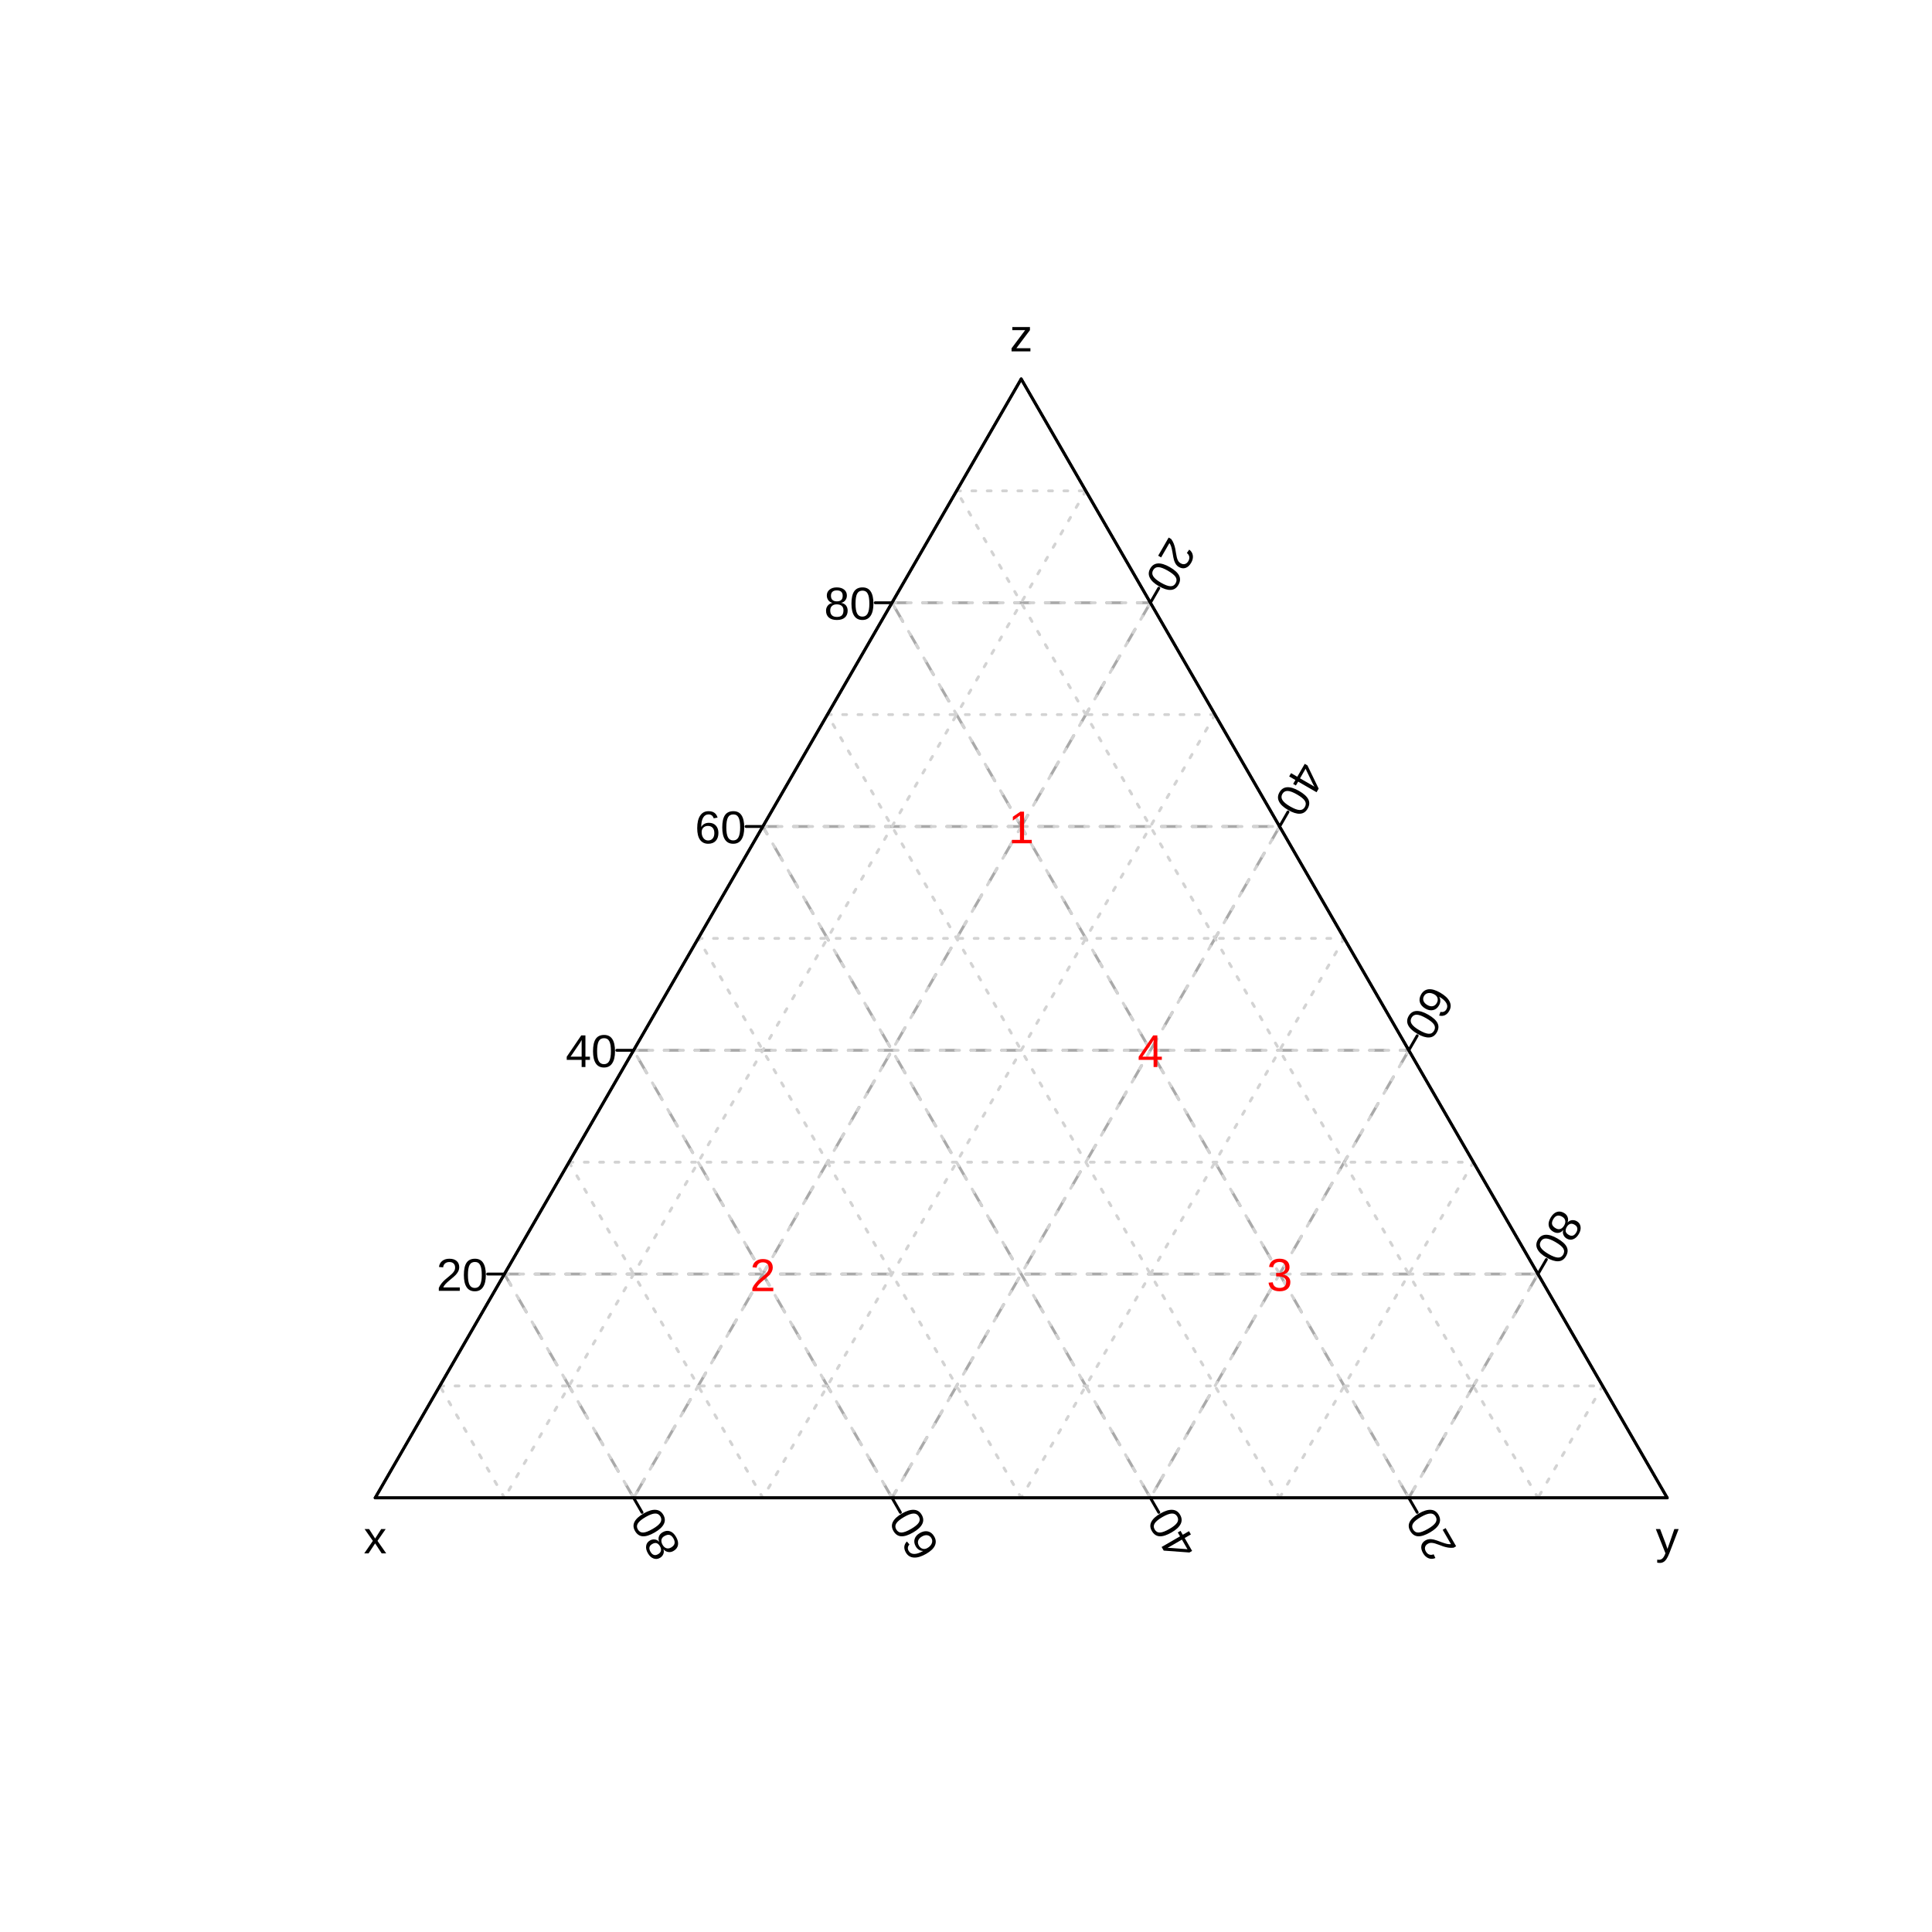
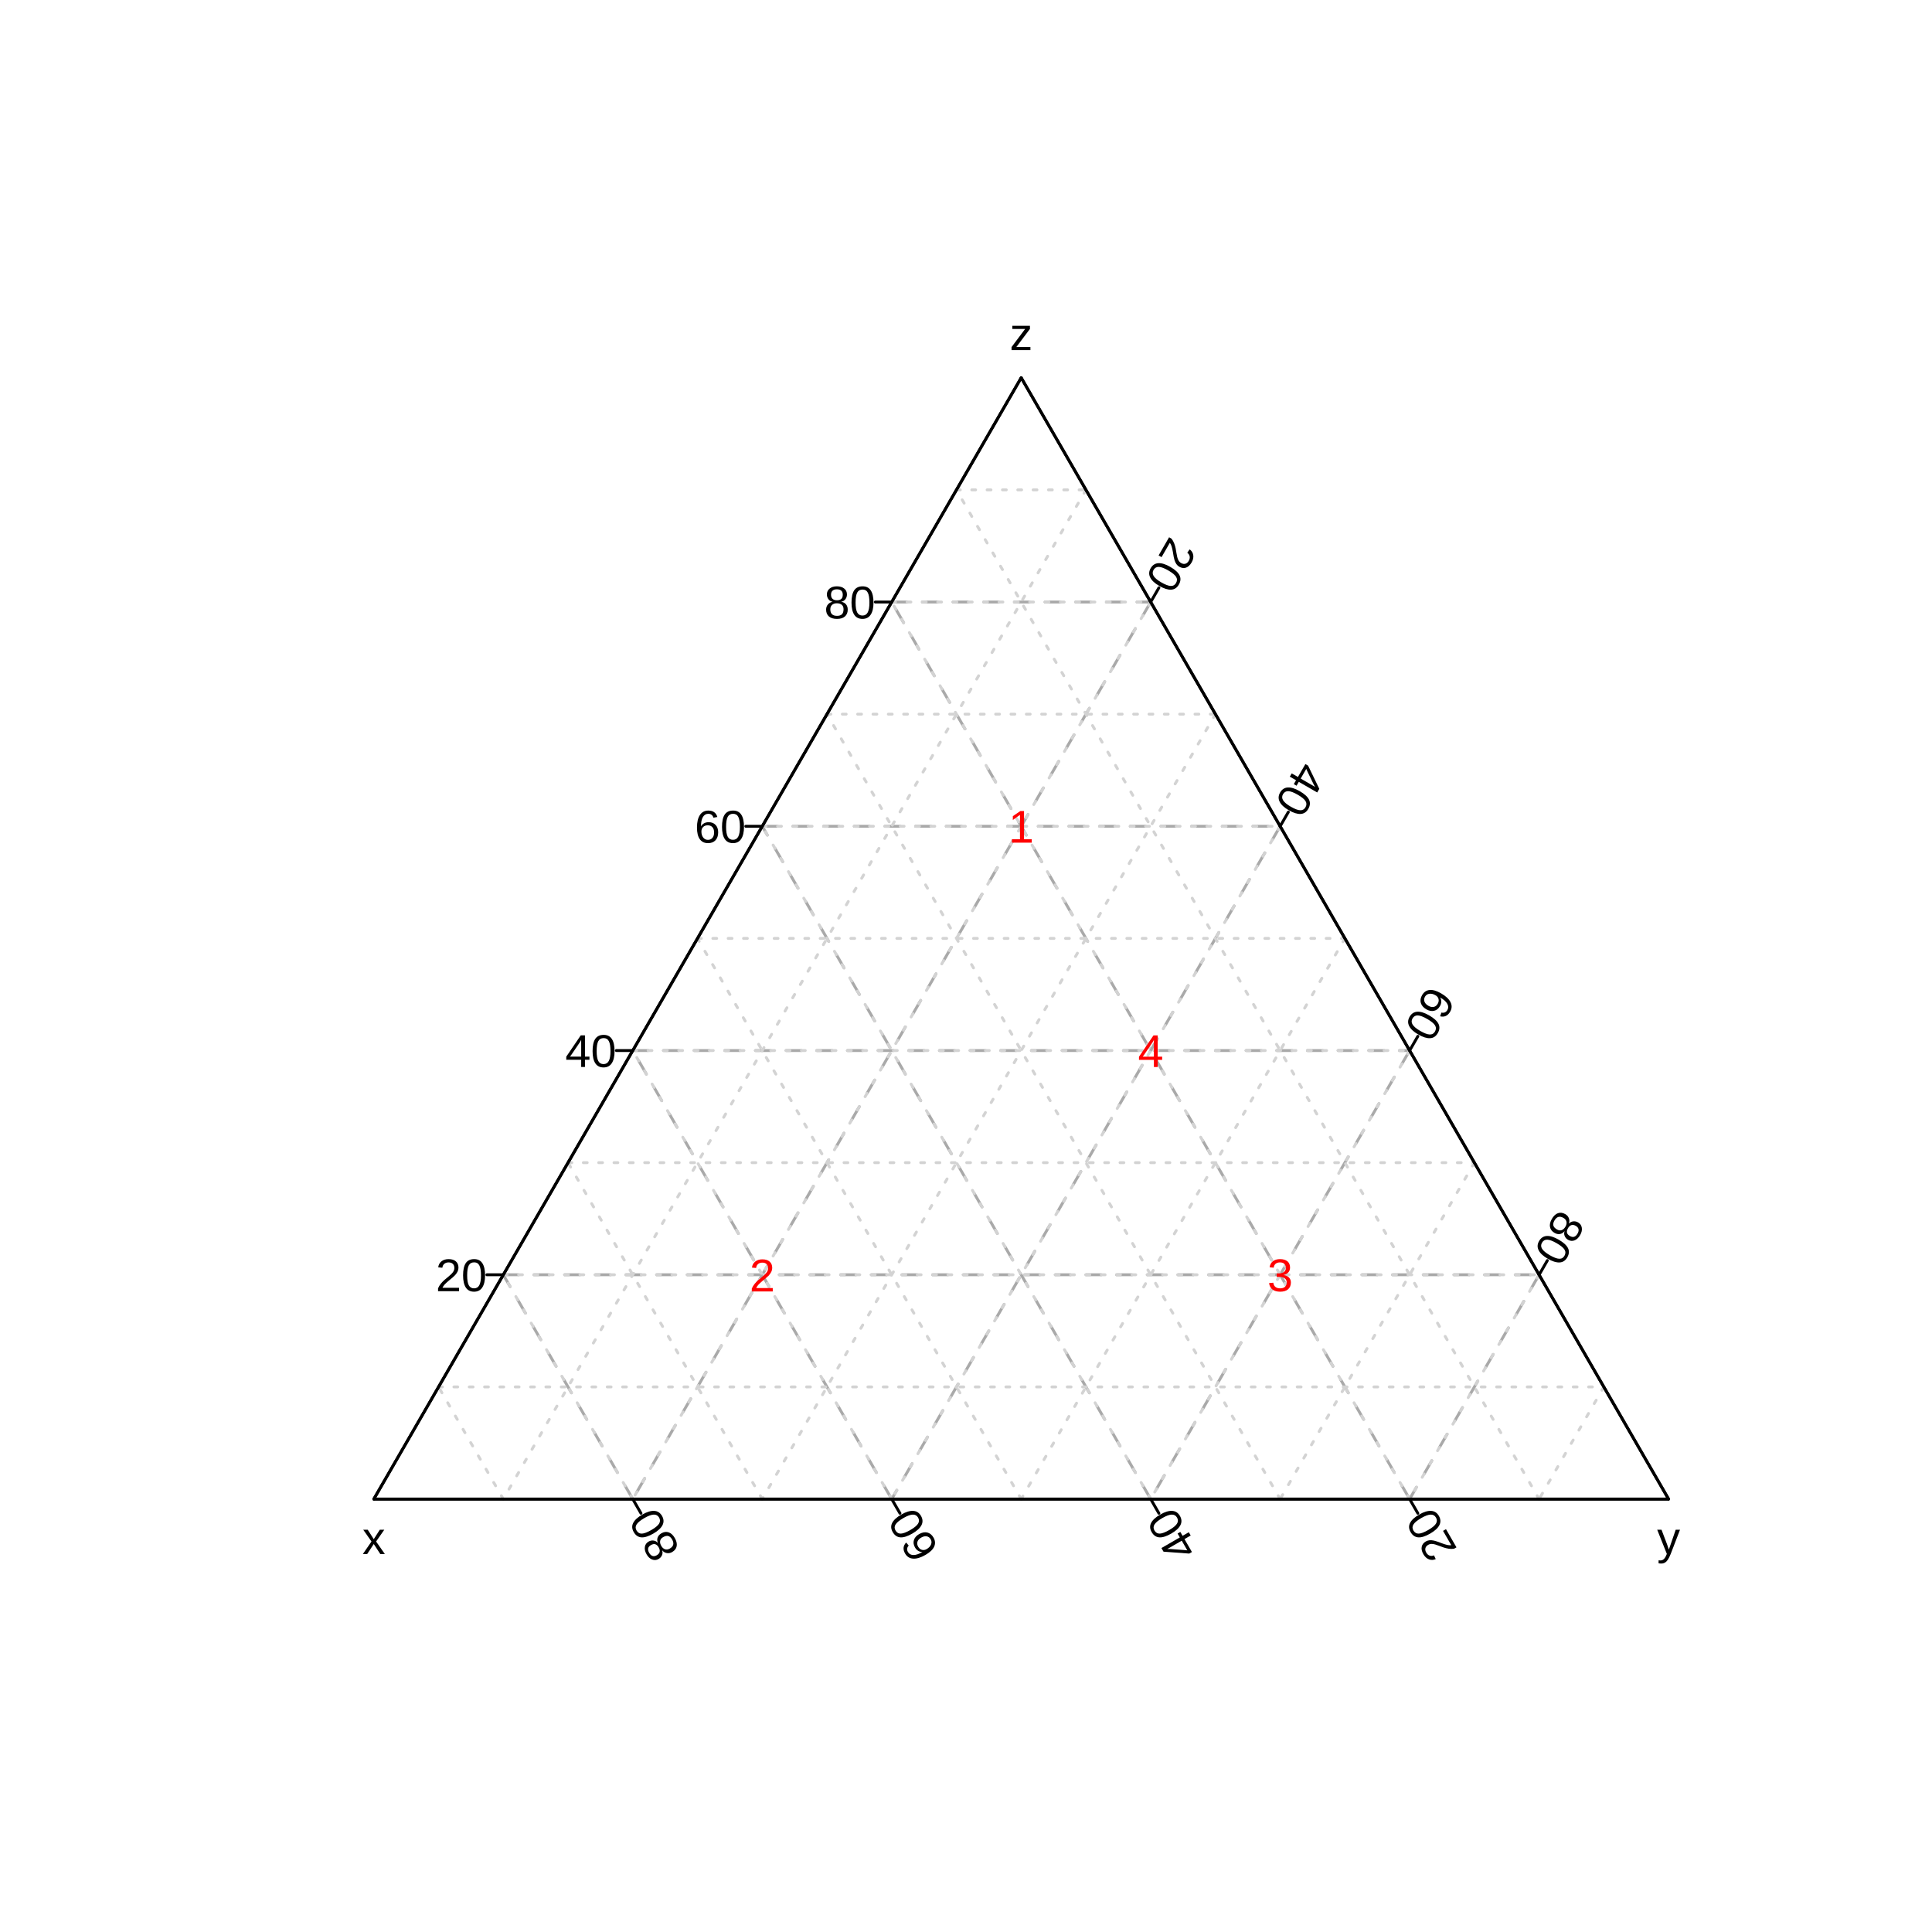
<svg xmlns="http://www.w3.org/2000/svg" class="svglite" width="504.00pt" height="504.00pt" viewBox="0 0 504.00 504.00">
  <defs>
    <style type="text/css">
    .svglite line, .svglite polyline, .svglite polygon, .svglite path, .svglite rect, .svglite circle {
      fill: none;
      stroke: #000000;
      stroke-linecap: round;
      stroke-linejoin: round;
      stroke-miterlimit: 10.00;
    }
    .svglite text {
      white-space: pre;
    }
  </style>
  </defs>
  <rect width="100%" height="100%" style="stroke: none; fill: #FFFFFF;" />
  <defs>
    <clipPath id="cpMC4wMHw1MDQuMDB8MC4wMHw1MDQuMDA=">
      <rect x="0.00" y="0.00" width="504.00" height="504.00" />
    </clipPath>
  </defs>
  <g clip-path="url(#cpMC4wMHw1MDQuMDB8MC4wMHw1MDQuMDA=)">
</g>
  <defs>
    <clipPath id="cpODAuNjR8NDUyLjE2fDU5LjA0fDQzMC41Ng==">
      <rect x="80.64" y="59.04" width="371.52" height="371.52" />
    </clipPath>
  </defs>
  <g clip-path="url(#cpODAuNjR8NDUyLjE2fDU5LjA0fDQzMC41Ng==)">
-     <line x1="367.51" y1="390.74" x2="232.70" y2="157.24" style="stroke-width: 0.75; stroke: #A9A9A9; stroke-dasharray: 4.00,4.00;" />
-     <line x1="300.10" y1="157.24" x2="165.29" y2="390.74" style="stroke-width: 0.75; stroke: #A9A9A9; stroke-dasharray: 4.00,4.00;" />
-     <line x1="131.59" y1="332.36" x2="401.21" y2="332.36" style="stroke-width: 0.75; stroke: #A9A9A9; stroke-dasharray: 4.00,4.00;" />
-     <line x1="300.10" y1="390.74" x2="198.99" y2="215.61" style="stroke-width: 0.75; stroke: #A9A9A9; stroke-dasharray: 4.00,4.00;" />
-     <line x1="333.81" y1="215.61" x2="232.70" y2="390.74" style="stroke-width: 0.75; stroke: #A9A9A9; stroke-dasharray: 4.00,4.00;" />
-     <line x1="165.29" y1="273.99" x2="367.51" y2="273.99" style="stroke-width: 0.75; stroke: #A9A9A9; stroke-dasharray: 4.00,4.00;" />
-     <line x1="232.70" y1="390.74" x2="165.29" y2="273.99" style="stroke-width: 0.75; stroke: #A9A9A9; stroke-dasharray: 4.00,4.00;" />
-     <line x1="367.51" y1="273.99" x2="300.10" y2="390.74" style="stroke-width: 0.75; stroke: #A9A9A9; stroke-dasharray: 4.00,4.00;" />
-     <line x1="198.99" y1="215.61" x2="333.81" y2="215.61" style="stroke-width: 0.75; stroke: #A9A9A9; stroke-dasharray: 4.00,4.00;" />
-     <line x1="165.29" y1="390.74" x2="131.59" y2="332.36" style="stroke-width: 0.75; stroke: #A9A9A9; stroke-dasharray: 4.00,4.00;" />
-     <line x1="401.21" y1="332.36" x2="367.51" y2="390.74" style="stroke-width: 0.75; stroke: #A9A9A9; stroke-dasharray: 4.00,4.00;" />
-     <line x1="232.70" y1="157.24" x2="300.10" y2="157.24" style="stroke-width: 0.75; stroke: #A9A9A9; stroke-dasharray: 4.00,4.00;" />
-     <line x1="401.21" y1="390.74" x2="249.55" y2="128.05" style="stroke-width: 0.75; stroke: #D3D3D3; stroke-dasharray: 1.00,3.00;" />
-     <line x1="283.25" y1="128.05" x2="131.59" y2="390.74" style="stroke-width: 0.75; stroke: #D3D3D3; stroke-dasharray: 1.00,3.00;" />
-     <line x1="114.73" y1="361.55" x2="418.07" y2="361.55" style="stroke-width: 0.75; stroke: #D3D3D3; stroke-dasharray: 1.00,3.00;" />
-     <line x1="367.51" y1="390.74" x2="232.70" y2="157.24" style="stroke-width: 0.75; stroke: #D3D3D3; stroke-dasharray: 1.00,3.00;" />
-     <line x1="300.10" y1="157.24" x2="165.29" y2="390.74" style="stroke-width: 0.75; stroke: #D3D3D3; stroke-dasharray: 1.00,3.00;" />
-     <line x1="131.59" y1="332.36" x2="401.21" y2="332.36" style="stroke-width: 0.75; stroke: #D3D3D3; stroke-dasharray: 1.00,3.00;" />
-     <line x1="333.81" y1="390.74" x2="215.84" y2="186.42" style="stroke-width: 0.75; stroke: #D3D3D3; stroke-dasharray: 1.00,3.00;" />
-     <line x1="316.96" y1="186.42" x2="198.99" y2="390.74" style="stroke-width: 0.75; stroke: #D3D3D3; stroke-dasharray: 1.00,3.00;" />
-     <line x1="148.44" y1="303.18" x2="384.36" y2="303.18" style="stroke-width: 0.75; stroke: #D3D3D3; stroke-dasharray: 1.00,3.00;" />
-     <line x1="300.10" y1="390.74" x2="198.99" y2="215.61" style="stroke-width: 0.75; stroke: #D3D3D3; stroke-dasharray: 1.00,3.00;" />
-     <line x1="333.81" y1="215.61" x2="232.70" y2="390.74" style="stroke-width: 0.75; stroke: #D3D3D3; stroke-dasharray: 1.00,3.00;" />
-     <line x1="165.29" y1="273.99" x2="367.51" y2="273.99" style="stroke-width: 0.75; stroke: #D3D3D3; stroke-dasharray: 1.00,3.00;" />
-     <line x1="266.40" y1="390.74" x2="182.14" y2="244.80" style="stroke-width: 0.75; stroke: #D3D3D3; stroke-dasharray: 1.00,3.00;" />
-     <line x1="350.66" y1="244.80" x2="266.40" y2="390.74" style="stroke-width: 0.75; stroke: #D3D3D3; stroke-dasharray: 1.00,3.00;" />
-     <line x1="182.14" y1="244.80" x2="350.66" y2="244.80" style="stroke-width: 0.75; stroke: #D3D3D3; stroke-dasharray: 1.00,3.00;" />
-     <line x1="232.70" y1="390.74" x2="165.29" y2="273.99" style="stroke-width: 0.75; stroke: #D3D3D3; stroke-dasharray: 1.00,3.00;" />
-     <line x1="367.51" y1="273.99" x2="300.10" y2="390.74" style="stroke-width: 0.75; stroke: #D3D3D3; stroke-dasharray: 1.00,3.00;" />
-     <line x1="198.99" y1="215.61" x2="333.81" y2="215.61" style="stroke-width: 0.75; stroke: #D3D3D3; stroke-dasharray: 1.00,3.00;" />
-     <line x1="198.99" y1="390.74" x2="148.44" y2="303.18" style="stroke-width: 0.75; stroke: #D3D3D3; stroke-dasharray: 1.00,3.00;" />
-     <line x1="384.36" y1="303.18" x2="333.81" y2="390.74" style="stroke-width: 0.75; stroke: #D3D3D3; stroke-dasharray: 1.00,3.00;" />
-     <line x1="215.84" y1="186.42" x2="316.96" y2="186.42" style="stroke-width: 0.75; stroke: #D3D3D3; stroke-dasharray: 1.00,3.00;" />
-     <line x1="165.29" y1="390.74" x2="131.59" y2="332.36" style="stroke-width: 0.75; stroke: #D3D3D3; stroke-dasharray: 1.00,3.00;" />
-     <line x1="401.21" y1="332.36" x2="367.51" y2="390.74" style="stroke-width: 0.75; stroke: #D3D3D3; stroke-dasharray: 1.00,3.00;" />
-     <line x1="232.70" y1="157.24" x2="300.10" y2="157.24" style="stroke-width: 0.75; stroke: #D3D3D3; stroke-dasharray: 1.00,3.00;" />
-     <line x1="131.59" y1="390.74" x2="114.73" y2="361.55" style="stroke-width: 0.75; stroke: #D3D3D3; stroke-dasharray: 1.00,3.00;" />
-     <line x1="418.07" y1="361.55" x2="401.21" y2="390.74" style="stroke-width: 0.75; stroke: #D3D3D3; stroke-dasharray: 1.00,3.00;" />
-     <line x1="249.55" y1="128.05" x2="283.25" y2="128.05" style="stroke-width: 0.75; stroke: #D3D3D3; stroke-dasharray: 1.00,3.00;" />
-     <text transform="translate(373.49,392.34) rotate(-120)" text-anchor="end" style="font-size: 12.00px; font-family: &quot;Arial&quot;;" textLength="15.28px" lengthAdjust="spacingAndGlyphs">20</text>
-     <text transform="translate(306.08,392.34) rotate(-120)" text-anchor="end" style="font-size: 12.00px; font-family: &quot;Arial&quot;;" textLength="15.28px" lengthAdjust="spacingAndGlyphs">40</text>
-     <text transform="translate(238.67,392.34) rotate(-120)" text-anchor="end" style="font-size: 12.00px; font-family: &quot;Arial&quot;;" textLength="15.28px" lengthAdjust="spacingAndGlyphs">60</text>
-     <text transform="translate(171.26,392.34) rotate(-120)" text-anchor="end" style="font-size: 12.00px; font-family: &quot;Arial&quot;;" textLength="15.28px" lengthAdjust="spacingAndGlyphs">80</text>
-     <line x1="97.88" y1="390.74" x2="434.92" y2="390.74" style="stroke-width: 0.75;" />
-     <line x1="367.51" y1="390.74" x2="369.70" y2="394.53" style="stroke-width: 0.75;" />
-     <line x1="300.10" y1="390.74" x2="302.29" y2="394.53" style="stroke-width: 0.75;" />
-     <line x1="232.70" y1="390.74" x2="234.88" y2="394.53" style="stroke-width: 0.75;" />
-     <line x1="165.29" y1="390.74" x2="167.48" y2="394.53" style="stroke-width: 0.75;" />
-     <text transform="translate(298.50,151.26) rotate(-240)" text-anchor="end" style="font-size: 12.00px; font-family: &quot;Arial&quot;;" textLength="15.28px" lengthAdjust="spacingAndGlyphs">20</text>
-     <text transform="translate(332.21,209.64) rotate(-240)" text-anchor="end" style="font-size: 12.00px; font-family: &quot;Arial&quot;;" textLength="15.28px" lengthAdjust="spacingAndGlyphs">40</text>
-     <text transform="translate(365.91,268.01) rotate(-240)" text-anchor="end" style="font-size: 12.00px; font-family: &quot;Arial&quot;;" textLength="15.28px" lengthAdjust="spacingAndGlyphs">60</text>
-     <text transform="translate(399.61,326.39) rotate(-240)" text-anchor="end" style="font-size: 12.00px; font-family: &quot;Arial&quot;;" textLength="15.28px" lengthAdjust="spacingAndGlyphs">80</text>
-     <line x1="434.92" y1="390.74" x2="266.40" y2="98.86" style="stroke-width: 0.75;" />
-     <line x1="300.10" y1="157.24" x2="302.29" y2="153.45" style="stroke-width: 0.75;" />
-     <line x1="333.81" y1="215.61" x2="335.99" y2="211.82" style="stroke-width: 0.75;" />
-     <line x1="367.51" y1="273.99" x2="369.70" y2="270.20" style="stroke-width: 0.75;" />
-     <line x1="401.21" y1="332.36" x2="403.40" y2="328.58" style="stroke-width: 0.75;" />
-     <text x="127.21" y="336.74" text-anchor="end" style="font-size: 12.00px; font-family: &quot;Arial&quot;;" textLength="15.28px" lengthAdjust="spacingAndGlyphs">20</text>
-     <text x="160.91" y="278.36" text-anchor="end" style="font-size: 12.00px; font-family: &quot;Arial&quot;;" textLength="15.28px" lengthAdjust="spacingAndGlyphs">40</text>
-     <text x="194.62" y="219.99" text-anchor="end" style="font-size: 12.00px; font-family: &quot;Arial&quot;;" textLength="15.28px" lengthAdjust="spacingAndGlyphs">60</text>
-     <text x="228.32" y="161.61" text-anchor="end" style="font-size: 12.00px; font-family: &quot;Arial&quot;;" textLength="15.28px" lengthAdjust="spacingAndGlyphs">80</text>
-     <line x1="266.40" y1="98.86" x2="97.88" y2="390.74" style="stroke-width: 0.75;" />
-     <line x1="131.59" y1="332.36" x2="127.21" y2="332.36" style="stroke-width: 0.75;" />
-     <line x1="165.29" y1="273.99" x2="160.91" y2="273.99" style="stroke-width: 0.75;" />
-     <line x1="198.99" y1="215.61" x2="194.62" y2="215.61" style="stroke-width: 0.75;" />
-     <line x1="232.70" y1="157.24" x2="228.32" y2="157.24" style="stroke-width: 0.75;" />
-     <polygon points="97.88,390.74 266.40,98.86 434.92,390.74 " style="stroke-width: 0.75;" />
-     <text x="97.88" y="405.23" text-anchor="middle" style="font-size: 12.00px; font-family: &quot;Arial&quot;;" textLength="7.11px" lengthAdjust="spacingAndGlyphs">x</text>
-     <text x="434.92" y="405.23" text-anchor="middle" style="font-size: 12.00px; font-family: &quot;Arial&quot;;" textLength="7.11px" lengthAdjust="spacingAndGlyphs">y</text>
-     <text x="266.40" y="91.66" text-anchor="middle" style="font-size: 12.00px; font-family: &quot;Arial&quot;;" textLength="6.30px" lengthAdjust="spacingAndGlyphs">z</text>
-     <text x="266.40" y="219.99" text-anchor="middle" style="font-size: 12.00px;fill: #FF0000; font-family: &quot;Arial&quot;;" textLength="7.64px" lengthAdjust="spacingAndGlyphs">1</text>
-     <text x="198.99" y="336.82" text-anchor="middle" style="font-size: 12.00px;fill: #FF0000; font-family: &quot;Arial&quot;;" textLength="7.64px" lengthAdjust="spacingAndGlyphs">2</text>
-     <text x="333.81" y="336.73" text-anchor="middle" style="font-size: 12.00px;fill: #FF0000; font-family: &quot;Arial&quot;;" textLength="7.64px" lengthAdjust="spacingAndGlyphs">3</text>
-     <text x="300.10" y="278.36" text-anchor="middle" style="font-size: 12.00px;fill: #FF0000; font-family: &quot;Arial&quot;;" textLength="7.64px" lengthAdjust="spacingAndGlyphs">4</text>
+     <line x1="367.73" y1="391.06" x2="232.62" y2="157.05" style="stroke-width: 0.75; stroke: #A9A9A9; stroke-dasharray: 4.00,4.00;" />
+     <line x1="300.18" y1="157.05" x2="165.07" y2="391.06" style="stroke-width: 0.75; stroke: #A9A9A9; stroke-dasharray: 4.00,4.00;" />
+     <line x1="131.29" y1="332.55" x2="401.51" y2="332.55" style="stroke-width: 0.75; stroke: #A9A9A9; stroke-dasharray: 4.00,4.00;" />
+     <line x1="300.18" y1="391.06" x2="198.85" y2="215.55" style="stroke-width: 0.75; stroke: #A9A9A9; stroke-dasharray: 4.00,4.00;" />
+     <line x1="333.95" y1="215.55" x2="232.62" y2="391.06" style="stroke-width: 0.75; stroke: #A9A9A9; stroke-dasharray: 4.00,4.00;" />
+     <line x1="165.07" y1="274.05" x2="367.73" y2="274.05" style="stroke-width: 0.75; stroke: #A9A9A9; stroke-dasharray: 4.00,4.00;" />
+     <line x1="232.62" y1="391.06" x2="165.07" y2="274.05" style="stroke-width: 0.75; stroke: #A9A9A9; stroke-dasharray: 4.00,4.00;" />
+     <line x1="367.73" y1="274.05" x2="300.18" y2="391.06" style="stroke-width: 0.75; stroke: #A9A9A9; stroke-dasharray: 4.00,4.00;" />
+     <line x1="198.85" y1="215.55" x2="333.95" y2="215.55" style="stroke-width: 0.75; stroke: #A9A9A9; stroke-dasharray: 4.00,4.00;" />
+     <line x1="165.07" y1="391.06" x2="131.29" y2="332.55" style="stroke-width: 0.75; stroke: #A9A9A9; stroke-dasharray: 4.00,4.00;" />
+     <line x1="401.51" y1="332.55" x2="367.73" y2="391.06" style="stroke-width: 0.75; stroke: #A9A9A9; stroke-dasharray: 4.00,4.00;" />
+     <line x1="232.62" y1="157.05" x2="300.18" y2="157.05" style="stroke-width: 0.75; stroke: #A9A9A9; stroke-dasharray: 4.00,4.00;" />
+     <line x1="401.51" y1="391.06" x2="249.51" y2="127.79" style="stroke-width: 0.75; stroke: #D3D3D3; stroke-dasharray: 1.00,3.00;" />
+     <line x1="283.29" y1="127.79" x2="131.29" y2="391.06" style="stroke-width: 0.75; stroke: #D3D3D3; stroke-dasharray: 1.00,3.00;" />
+     <line x1="114.41" y1="361.81" x2="418.39" y2="361.81" style="stroke-width: 0.75; stroke: #D3D3D3; stroke-dasharray: 1.00,3.00;" />
+     <line x1="367.73" y1="391.06" x2="232.62" y2="157.05" style="stroke-width: 0.75; stroke: #D3D3D3; stroke-dasharray: 1.00,3.00;" />
+     <line x1="300.18" y1="157.05" x2="165.07" y2="391.06" style="stroke-width: 0.75; stroke: #D3D3D3; stroke-dasharray: 1.00,3.00;" />
+     <line x1="131.29" y1="332.55" x2="401.51" y2="332.55" style="stroke-width: 0.75; stroke: #D3D3D3; stroke-dasharray: 1.00,3.00;" />
+     <line x1="333.95" y1="391.06" x2="215.74" y2="186.30" style="stroke-width: 0.75; stroke: #D3D3D3; stroke-dasharray: 1.00,3.00;" />
+     <line x1="317.06" y1="186.30" x2="198.85" y2="391.06" style="stroke-width: 0.75; stroke: #D3D3D3; stroke-dasharray: 1.00,3.00;" />
+     <line x1="148.18" y1="303.30" x2="384.62" y2="303.30" style="stroke-width: 0.75; stroke: #D3D3D3; stroke-dasharray: 1.00,3.00;" />
+     <line x1="300.18" y1="391.06" x2="198.85" y2="215.55" style="stroke-width: 0.75; stroke: #D3D3D3; stroke-dasharray: 1.00,3.00;" />
+     <line x1="333.95" y1="215.55" x2="232.62" y2="391.06" style="stroke-width: 0.75; stroke: #D3D3D3; stroke-dasharray: 1.00,3.00;" />
+     <line x1="165.07" y1="274.05" x2="367.73" y2="274.05" style="stroke-width: 0.75; stroke: #D3D3D3; stroke-dasharray: 1.00,3.00;" />
+     <line x1="266.40" y1="391.06" x2="181.96" y2="244.80" style="stroke-width: 0.75; stroke: #D3D3D3; stroke-dasharray: 1.00,3.00;" />
+     <line x1="350.84" y1="244.80" x2="266.40" y2="391.06" style="stroke-width: 0.75; stroke: #D3D3D3; stroke-dasharray: 1.00,3.00;" />
+     <line x1="181.96" y1="244.80" x2="350.84" y2="244.80" style="stroke-width: 0.75; stroke: #D3D3D3; stroke-dasharray: 1.00,3.00;" />
+     <line x1="232.62" y1="391.06" x2="165.07" y2="274.05" style="stroke-width: 0.75; stroke: #D3D3D3; stroke-dasharray: 1.00,3.00;" />
+     <line x1="367.73" y1="274.05" x2="300.18" y2="391.06" style="stroke-width: 0.75; stroke: #D3D3D3; stroke-dasharray: 1.00,3.00;" />
+     <line x1="198.85" y1="215.55" x2="333.95" y2="215.55" style="stroke-width: 0.75; stroke: #D3D3D3; stroke-dasharray: 1.00,3.00;" />
+     <line x1="198.85" y1="391.06" x2="148.18" y2="303.30" style="stroke-width: 0.75; stroke: #D3D3D3; stroke-dasharray: 1.00,3.00;" />
+     <line x1="384.62" y1="303.30" x2="333.95" y2="391.06" style="stroke-width: 0.75; stroke: #D3D3D3; stroke-dasharray: 1.00,3.00;" />
+     <line x1="215.74" y1="186.30" x2="317.06" y2="186.30" style="stroke-width: 0.75; stroke: #D3D3D3; stroke-dasharray: 1.00,3.00;" />
+     <line x1="165.07" y1="391.06" x2="131.29" y2="332.55" style="stroke-width: 0.75; stroke: #D3D3D3; stroke-dasharray: 1.00,3.00;" />
+     <line x1="401.51" y1="332.55" x2="367.73" y2="391.06" style="stroke-width: 0.75; stroke: #D3D3D3; stroke-dasharray: 1.00,3.00;" />
+     <line x1="232.62" y1="157.05" x2="300.18" y2="157.05" style="stroke-width: 0.75; stroke: #D3D3D3; stroke-dasharray: 1.00,3.00;" />
+     <line x1="131.29" y1="391.06" x2="114.41" y2="361.81" style="stroke-width: 0.75; stroke: #D3D3D3; stroke-dasharray: 1.00,3.00;" />
+     <line x1="418.39" y1="361.81" x2="401.51" y2="391.06" style="stroke-width: 0.75; stroke: #D3D3D3; stroke-dasharray: 1.00,3.00;" />
+     <line x1="249.51" y1="127.79" x2="283.29" y2="127.79" style="stroke-width: 0.75; stroke: #D3D3D3; stroke-dasharray: 1.00,3.00;" />
+     <text transform="translate(373.58,392.62) rotate(-120)" text-anchor="end" style="font-size: 12.00px; font-family: &quot;Arial&quot;;" textLength="13.72px" lengthAdjust="spacingAndGlyphs">20</text>
+     <text transform="translate(306.03,392.62) rotate(-120)" text-anchor="end" style="font-size: 12.00px; font-family: &quot;Arial&quot;;" textLength="13.72px" lengthAdjust="spacingAndGlyphs">40</text>
+     <text transform="translate(238.48,392.62) rotate(-120)" text-anchor="end" style="font-size: 12.00px; font-family: &quot;Arial&quot;;" textLength="13.72px" lengthAdjust="spacingAndGlyphs">60</text>
+     <text transform="translate(170.92,392.62) rotate(-120)" text-anchor="end" style="font-size: 12.00px; font-family: &quot;Arial&quot;;" textLength="13.72px" lengthAdjust="spacingAndGlyphs">80</text>
+     <line x1="97.52" y1="391.06" x2="435.28" y2="391.06" style="stroke-width: 0.75;" />
+     <line x1="367.73" y1="391.06" x2="369.87" y2="394.77" style="stroke-width: 0.75;" />
+     <line x1="300.18" y1="391.06" x2="302.32" y2="394.77" style="stroke-width: 0.75;" />
+     <line x1="232.62" y1="391.06" x2="234.77" y2="394.77" style="stroke-width: 0.75;" />
+     <line x1="165.07" y1="391.06" x2="167.21" y2="394.77" style="stroke-width: 0.75;" />
+     <text transform="translate(298.61,151.19) rotate(-240)" text-anchor="end" style="font-size: 12.00px; font-family: &quot;Arial&quot;;" textLength="13.72px" lengthAdjust="spacingAndGlyphs">20</text>
+     <text transform="translate(332.38,209.70) rotate(-240)" text-anchor="end" style="font-size: 12.00px; font-family: &quot;Arial&quot;;" textLength="13.72px" lengthAdjust="spacingAndGlyphs">40</text>
+     <text transform="translate(366.16,268.20) rotate(-240)" text-anchor="end" style="font-size: 12.00px; font-family: &quot;Arial&quot;;" textLength="13.72px" lengthAdjust="spacingAndGlyphs">60</text>
+     <text transform="translate(399.94,326.70) rotate(-240)" text-anchor="end" style="font-size: 12.00px; font-family: &quot;Arial&quot;;" textLength="13.72px" lengthAdjust="spacingAndGlyphs">80</text>
+     <line x1="435.28" y1="391.06" x2="266.40" y2="98.54" style="stroke-width: 0.75;" />
+     <line x1="300.18" y1="157.05" x2="302.32" y2="153.34" style="stroke-width: 0.75;" />
+     <line x1="333.95" y1="215.55" x2="336.09" y2="211.84" style="stroke-width: 0.75;" />
+     <line x1="367.73" y1="274.05" x2="369.87" y2="270.34" style="stroke-width: 0.75;" />
+     <line x1="401.51" y1="332.55" x2="403.65" y2="328.84" style="stroke-width: 0.75;" />
+     <text x="127.01" y="336.84" text-anchor="end" style="font-size: 12.00px; font-family: &quot;Arial&quot;;" textLength="13.72px" lengthAdjust="spacingAndGlyphs">20</text>
+     <text x="160.79" y="278.34" text-anchor="end" style="font-size: 12.00px; font-family: &quot;Arial&quot;;" textLength="13.72px" lengthAdjust="spacingAndGlyphs">40</text>
+     <text x="194.56" y="219.83" text-anchor="end" style="font-size: 12.00px; font-family: &quot;Arial&quot;;" textLength="13.72px" lengthAdjust="spacingAndGlyphs">60</text>
+     <text x="228.34" y="161.33" text-anchor="end" style="font-size: 12.00px; font-family: &quot;Arial&quot;;" textLength="13.72px" lengthAdjust="spacingAndGlyphs">80</text>
+     <line x1="266.40" y1="98.54" x2="97.52" y2="391.06" style="stroke-width: 0.75;" />
+     <line x1="131.29" y1="332.55" x2="127.01" y2="332.55" style="stroke-width: 0.75;" />
+     <line x1="165.07" y1="274.05" x2="160.79" y2="274.05" style="stroke-width: 0.75;" />
+     <line x1="198.85" y1="215.55" x2="194.56" y2="215.55" style="stroke-width: 0.75;" />
+     <line x1="232.62" y1="157.05" x2="228.34" y2="157.05" style="stroke-width: 0.75;" />
+     <polygon points="97.52,391.06 266.40,98.54 435.28,391.06 " style="stroke-width: 0.75;" />
+     <text x="97.52" y="405.40" text-anchor="middle" style="font-size: 12.00px; font-family: &quot;Arial&quot;;" textLength="6.35px" lengthAdjust="spacingAndGlyphs">x</text>
+     <text x="435.28" y="405.40" text-anchor="middle" style="font-size: 12.00px; font-family: &quot;Arial&quot;;" textLength="6.12px" lengthAdjust="spacingAndGlyphs">y</text>
+     <text x="266.40" y="91.34" text-anchor="middle" style="font-size: 12.00px; font-family: &quot;Arial&quot;;" textLength="5.64px" lengthAdjust="spacingAndGlyphs">z</text>
+     <text x="266.40" y="219.83" text-anchor="middle" style="font-size: 12.00px;fill: #FF0000; font-family: &quot;Arial&quot;;" textLength="6.86px" lengthAdjust="spacingAndGlyphs">1</text>
+     <text x="198.85" y="336.90" text-anchor="middle" style="font-size: 12.00px;fill: #FF0000; font-family: &quot;Arial&quot;;" textLength="6.86px" lengthAdjust="spacingAndGlyphs">2</text>
+     <text x="333.95" y="336.84" text-anchor="middle" style="font-size: 12.00px;fill: #FF0000; font-family: &quot;Arial&quot;;" textLength="6.86px" lengthAdjust="spacingAndGlyphs">3</text>
+     <text x="300.18" y="278.36" text-anchor="middle" style="font-size: 12.00px;fill: #FF0000; font-family: &quot;Arial&quot;;" textLength="6.86px" lengthAdjust="spacingAndGlyphs">4</text>
  </g>
</svg>
